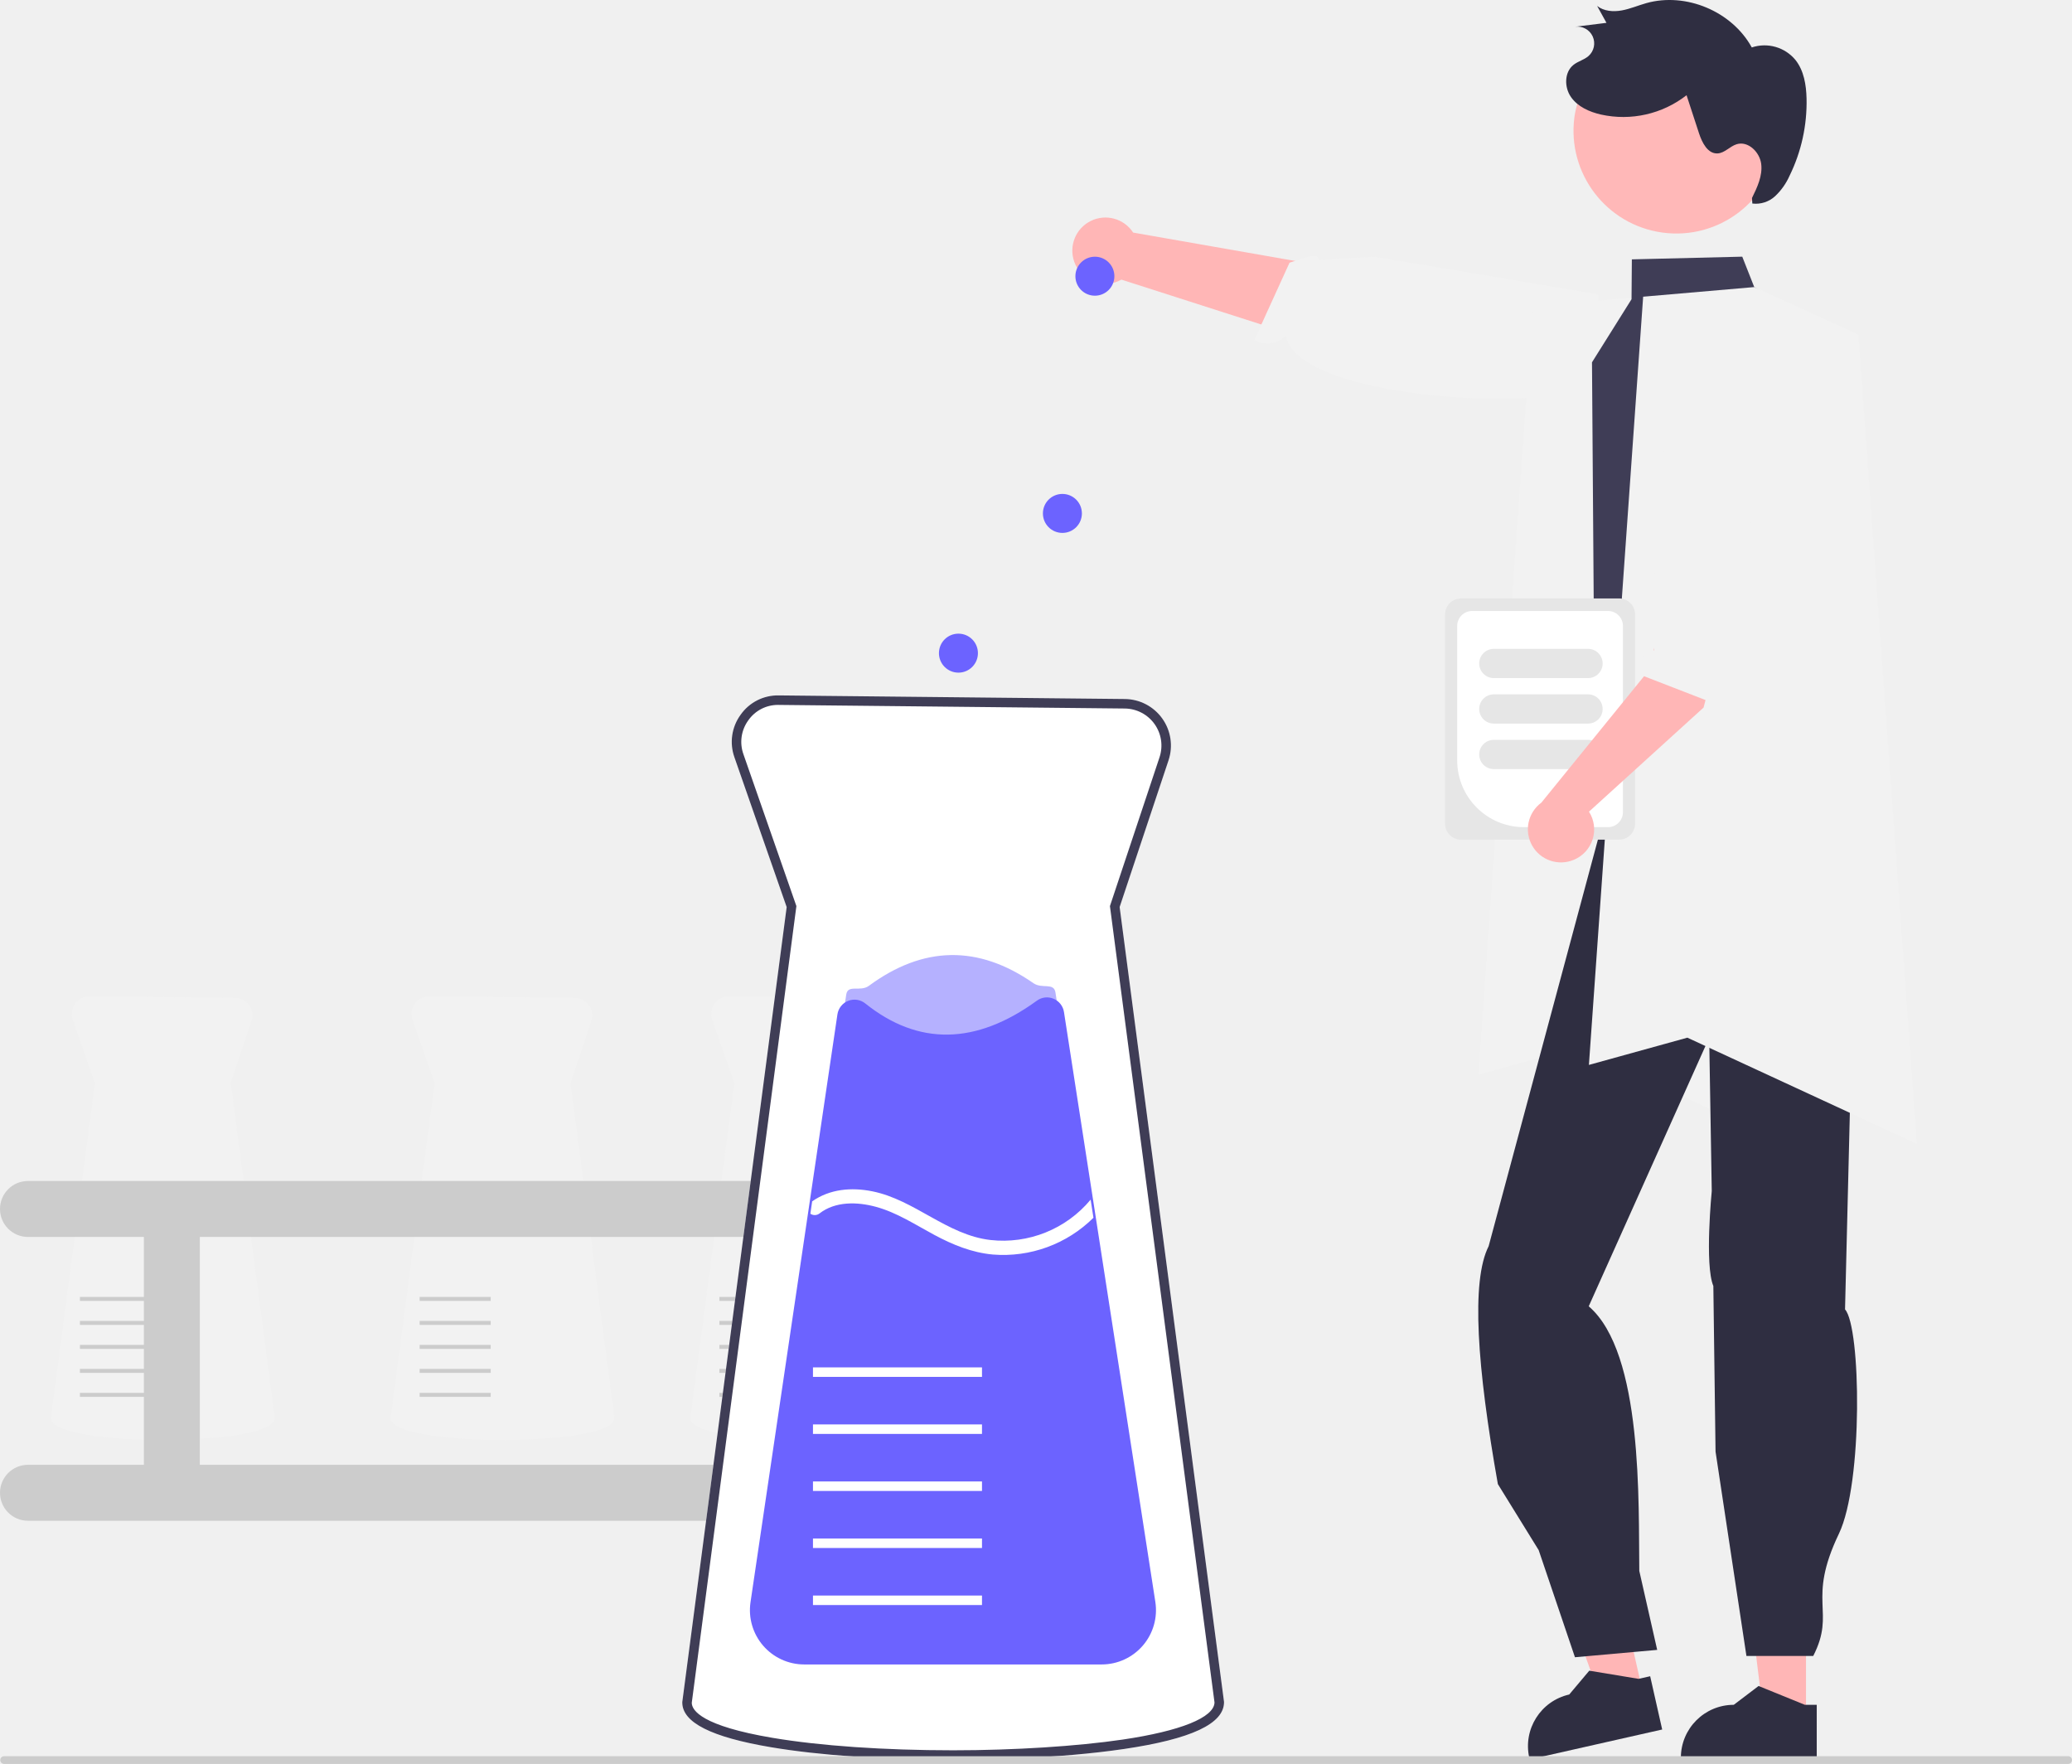
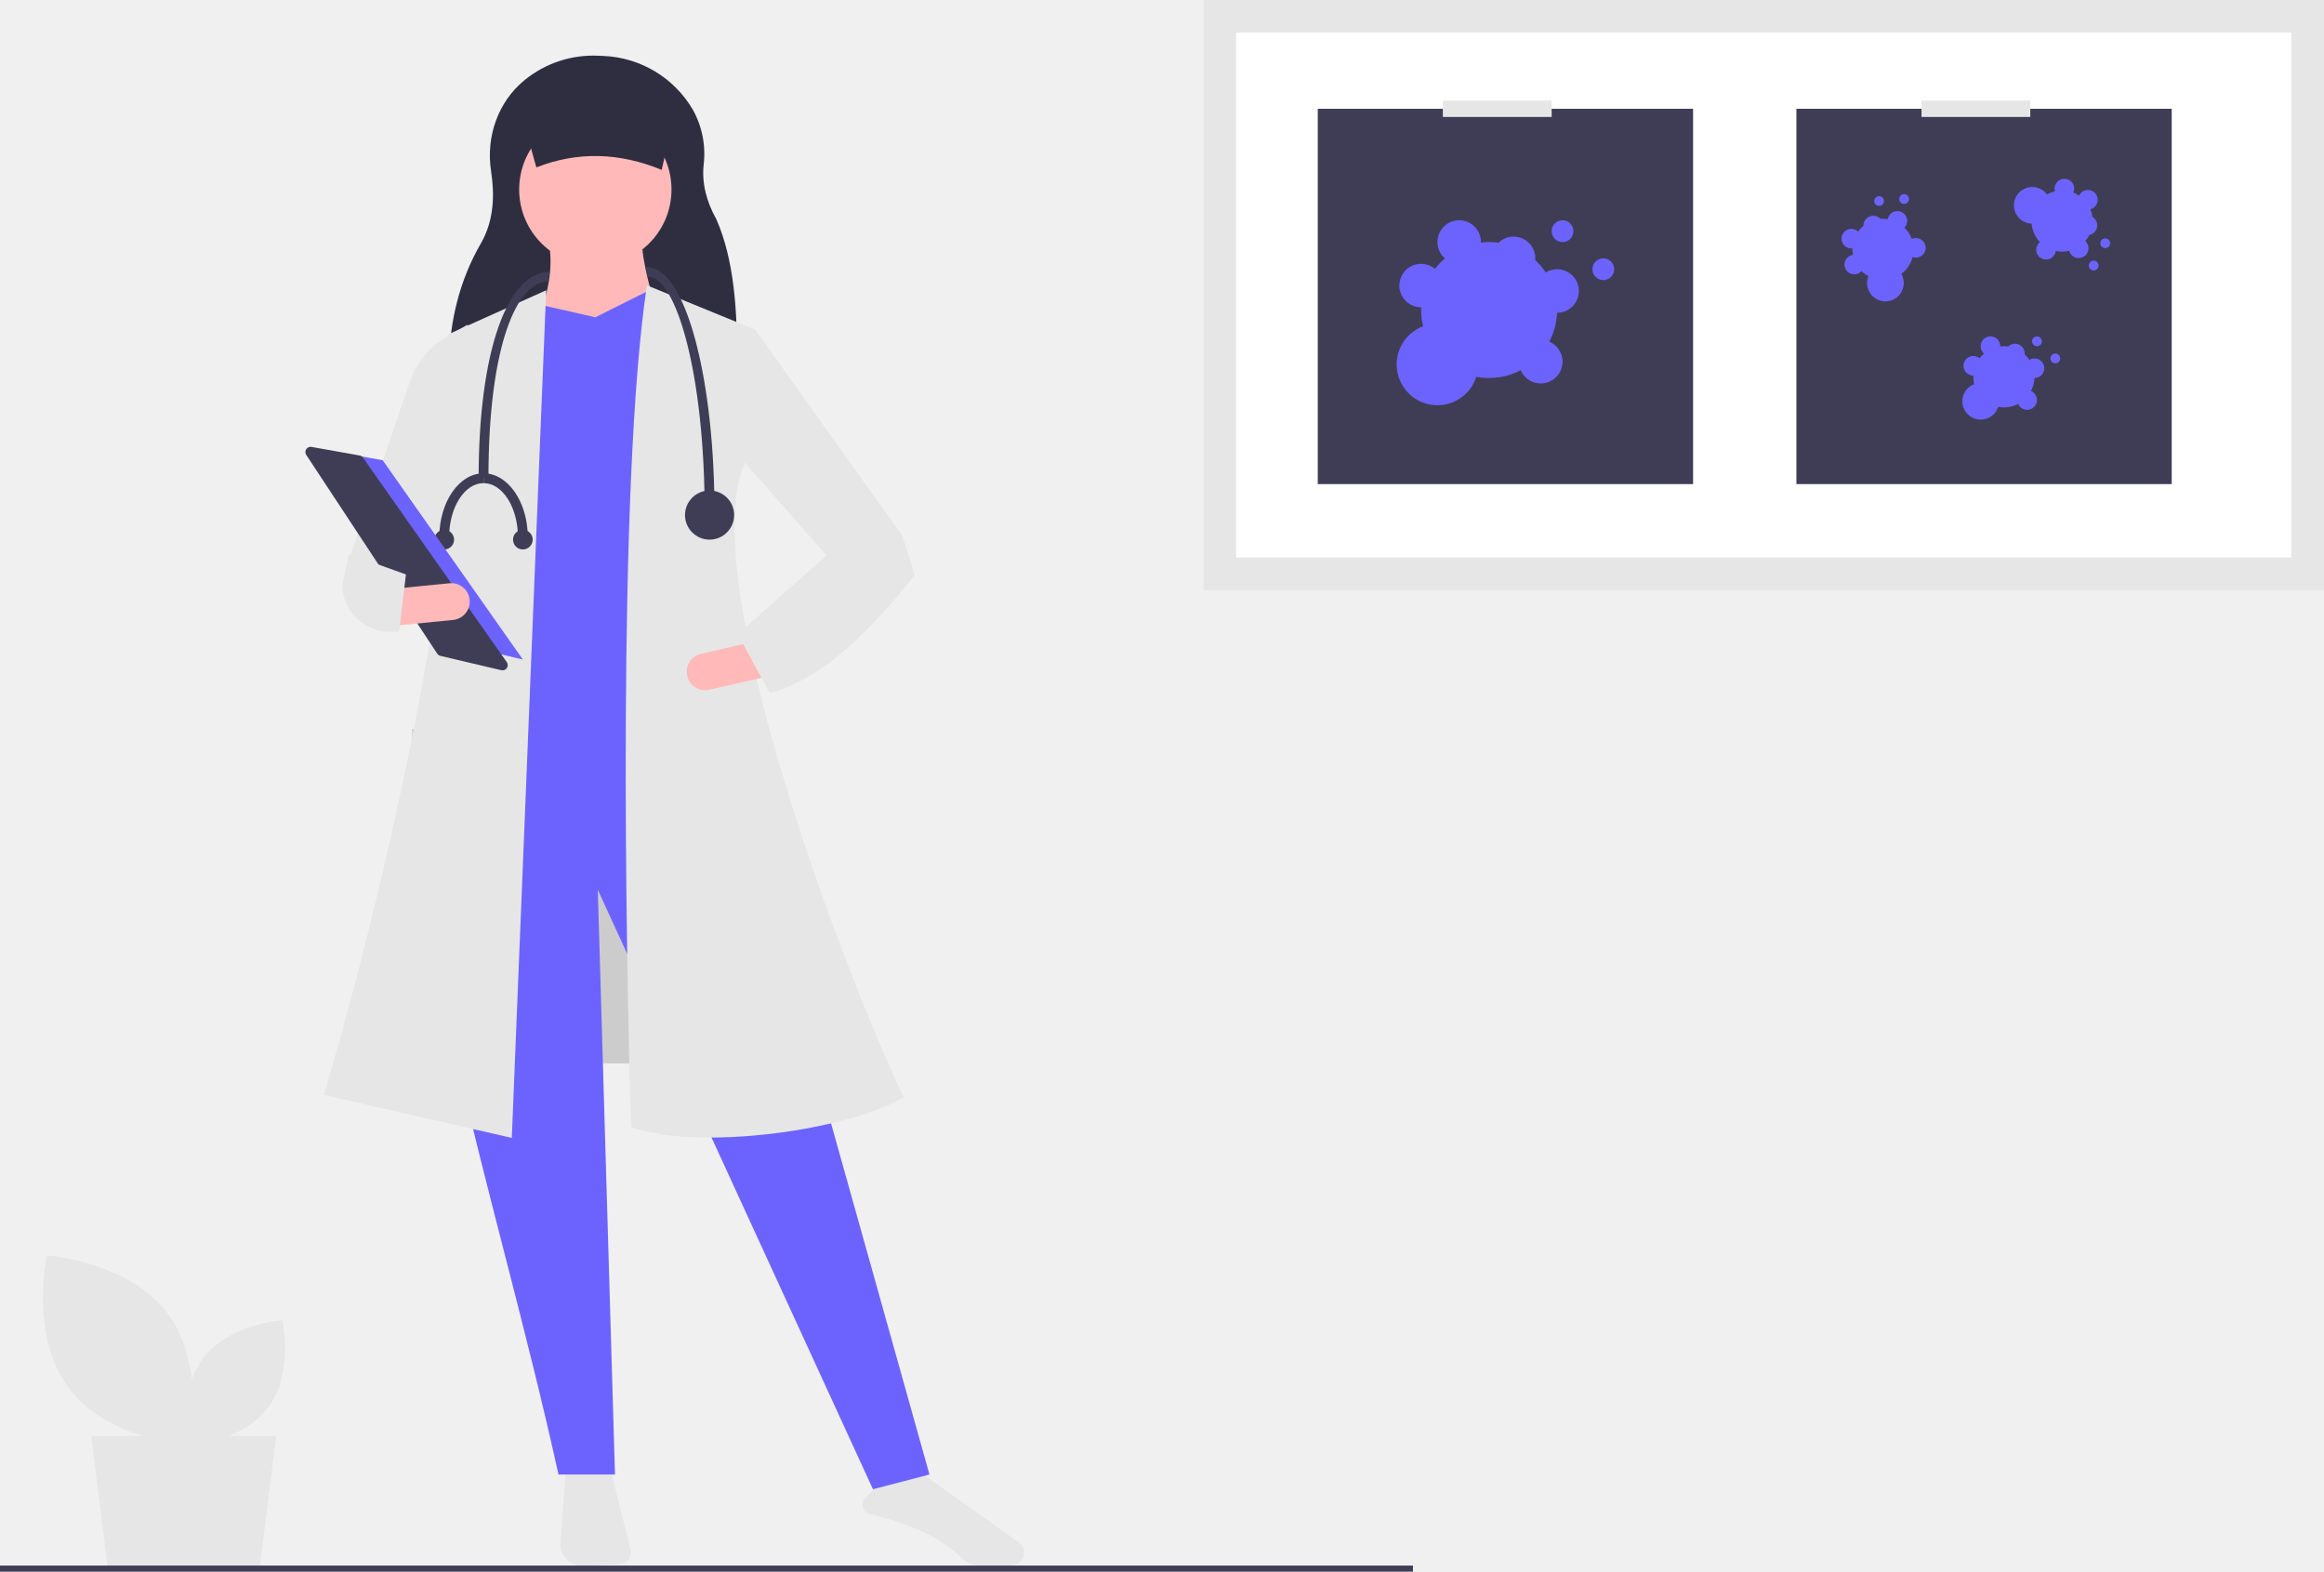
- <svg xmlns="http://www.w3.org/2000/svg" data-name="Layer 1" width="637.748" height="542.828" viewBox="0 0 637.748 542.828">
-   <path d="M611.767,259.126A10.132,10.132,0,0,0,626.293,264.637l87.876,28.188,29.084-22.818L629.904,250.16a10.187,10.187,0,0,0-18.138,8.966Z" transform="translate(-281.1258 -178.5859)" fill="#ffb6b6" />
-   <path d="M774.531,296.795s-.796-1.953-11.311,2.296c-13.052,5.274-82.537,1.748-86.388-17.198a7.96,7.96,0,0,1-9.661,1.375l10.862-23.842c5.654-1.807,8.727-3.145,9.092-.842l17-1L772.976,269.175l1.903,23.766Z" transform="translate(-281.1258 -178.5859)" fill="#f2f2f2" />
-   <polygon points="471.753 94.306 505.945 91.346 538 105.999 556 354.999 485.362 322.331 455.055 330.716 471.753 94.306" fill="#f2f2f2" />
-   <polygon points="555.874 528.874 542.905 528.873 536.735 478.848 555.876 478.849 555.874 528.874" fill="#ffb6b6" />
-   <path d="M840.307,720.031l-41.819-.002v-.529a16.278,16.278,0,0,1,16.277-16.277h.001l7.639-5.795,14.252,5.796,3.651 0Z" transform="translate(-281.1258 -178.5859)" fill="#2f2e41" />
-   <polygon points="505.615 520.701 492.964 523.557 475.926 476.12 494.598 471.904 505.615 520.701" fill="#ffb6b6" />
-   <path d="M792.736,710.821l-40.792,9.21-.117-.516A16.278,16.278,0,0,1,764.12,700.053l.001-0,6.175-7.335,15.179,2.514,3.561-.804Z" transform="translate(-281.1258 -178.5859)" fill="#2f2e41" />
-   <path d="M853.426,401.633c6.081,18.339,5.438,38.246-1.462,59.612l-2.949,120.293c4.876,5.366,5.621,53.38-1.889,69.047-10.03,20.921-.806,23.718-7.896,37.598H818.665l-9.505-62.881-.677-50.969c-2.731-6.467-.489-29.225-.489-29.225L807.205,497.917,770.126,580.585c16.799,14.379,15.287,60.826,15.564,81.427l5.508,24.309-25.31,2.263-11.169-32.967-12.558-20.315c-6.399-35.996-8.297-62.422-2.841-73.216l37.222-138.486Z" transform="translate(-281.1258 -178.5859)" fill="#2f2e41" />
-   <path d="M856.061,395.512l-3.39-6.78c-4.15-25.71-8.25-49.69-2.68-71.26.35-18.83-5.47-36.52-21.63-46.18l-7.29-4.36-3.69-9.36-33.98.83-.1,12.27-12.17,19.41v.08l.76,105.62,3.36,10.9-5.07,12.68,2.69,8.09,66.99-10.71,7.79-1.25a13.918,13.918,0,0,0,2.59-1.13,14.232,14.232,0,0,0,6.22-6.95c.07-.17.13-.33.19-.5a13.934,13.934,0,0,0,.9-4.3A14.303,14.303,0,0,0,856.061,395.512Z" transform="translate(-281.1258 -178.5859)" fill="#3f3d56" />
-   <path d="M857.551,402.612a13.934,13.934,0,0,1-.9,4.3l-6.41,7.45a13.918,13.918,0,0,1-2.59,1.13l-7.79,1.25,11.27-21.19-24.77-54.23Z" transform="translate(-281.1258 -178.5859)" opacity="0.2" />
-   <path d="M331.253,621.713a148.84,148.84,0,0,1-23.52-1.628c-7.248-1.226-10.924-2.967-10.924-5.176l.003-.04L310.334,511.919l-6.81-19.522a5.409,5.409,0,0,1,5.163-7.19l44.784.466a5.409,5.409,0,0,1,5.075,7.119l-6.375,19.124,13.522,102.953C365.697,620.281,344.046,621.713,331.253,621.713Z" transform="translate(-281.1258 -178.5859)" fill="#f2f2f2" />
-   <rect x="24.602" y="428.635" width="21.876" height="1.23" fill="#ccc" />
-   <rect x="24.602" y="421.254" width="21.876" height="1.23" fill="#ccc" />
-   <rect x="24.602" y="413.874" width="21.876" height="1.23" fill="#ccc" />
-   <rect x="24.602" y="406.493" width="21.876" height="1.23" fill="#ccc" />
-   <rect x="24.602" y="399.112" width="21.876" height="1.23" fill="#ccc" />
-   <path d="M528.073,621.713a148.84,148.84,0,0,1-23.52-1.628c-7.248-1.226-10.924-2.967-10.924-5.176l.003-.04L507.154,511.919l-6.81-19.522a5.409,5.409,0,0,1,5.163-7.19l44.784.466a5.409,5.409,0,0,1,5.075,7.119l-6.375,19.124,13.522,102.953C562.516,620.281,540.865,621.713,528.073,621.713Z" transform="translate(-281.1258 -178.5859)" fill="#f2f2f2" />
-   <rect x="221.422" y="428.635" width="21.876" height="1.23" fill="#ccc" />
-   <rect x="221.422" y="421.254" width="21.876" height="1.23" fill="#ccc" />
-   <rect x="221.422" y="413.874" width="21.876" height="1.23" fill="#ccc" />
-   <rect x="221.422" y="406.493" width="21.876" height="1.23" fill="#ccc" />
-   <rect x="221.422" y="399.112" width="21.876" height="1.23" fill="#ccc" />
-   <path d="M435.814,621.713a148.84,148.84,0,0,1-23.52-1.628c-7.248-1.226-10.924-2.967-10.924-5.176l.003-.04L414.895,511.919l-6.81-19.522a5.409,5.409,0,0,1,5.163-7.19l44.784.466a5.409,5.409,0,0,1,5.075,7.119l-6.375,19.124,13.522,102.953C470.257,620.281,448.606,621.713,435.814,621.713Z" transform="translate(-281.1258 -178.5859)" fill="#f2f2f2" />
-   <rect x="129.163" y="428.635" width="21.876" height="1.23" fill="#ccc" />
-   <rect x="129.163" y="421.254" width="21.876" height="1.23" fill="#ccc" />
-   <rect x="129.163" y="413.874" width="21.876" height="1.23" fill="#ccc" />
-   <rect x="129.163" y="406.493" width="21.876" height="1.23" fill="#ccc" />
-   <rect x="129.163" y="399.112" width="21.876" height="1.23" fill="#ccc" />
-   <path d="M581.275,629.363H539.451V559.246h41.824a8.611,8.611,0,0,0,0-17.222H289.737a8.611,8.611,0,0,0,0,17.222h35.674v70.117H289.737a8.611,8.611,0,0,0,0,17.222H581.275a8.611,8.611,0,1,0,0-17.222Zm-238.644,0V559.246h179.598v70.117Z" transform="translate(-281.1258 -178.5859)" fill="#ccc" />
-   <path d="M574.502,720.147c-21.392,0-41.344-1.383-56.178-3.892-18.3-3.095-27.197-7.594-27.197-13.751l.01-.194,32.12-244.578L507.177,411.632a14.157,14.157,0,0,1,1.891-13.075,13.998,13.998,0,0,1,11.802-5.968L627.357,393.698A14.325,14.325,0,0,1,640.798,412.553l-15.053,45.161,32.126,244.6v.094c.004,6.639-10.068,11.353-30.79,14.411C606.723,719.823,583.529,720.147,574.502,720.147Z" transform="translate(-281.1258 -178.5859)" fill="#fff" />
-   <path d="M574.502,720.147c-21.392,0-41.344-1.383-56.178-3.892-18.3-3.095-27.197-7.594-27.197-13.751l.01-.194,32.12-244.578L507.177,411.632a14.157,14.157,0,0,1,1.891-13.075,13.998,13.998,0,0,1,11.802-5.968L627.357,393.698A14.325,14.325,0,0,1,640.798,412.553l-15.053,45.161,32.126,244.6v.094c.004,6.639-10.068,11.353-30.79,14.411C606.723,719.823,583.529,720.147,574.502,720.147ZM520.575,395.511a11.127,11.127,0,0,0-9.131,4.752,11.263,11.263,0,0,0-1.504,10.404l16.31,46.755-.045.344L494.048,702.599c.006,2.398,3.223,7.128,24.765,10.77,14.678,2.484,34.455,3.852,55.689,3.852,18.665,0,38.16-1.233,52.15-3.297,17.872-2.637,28.167-6.799,28.291-11.429L622.756,457.428l15.266-45.8a11.4,11.4,0,0,0-10.695-15.004l-106.504-1.109C520.74,395.512,520.657,395.511,520.575,395.511Z" transform="translate(-281.1258 -178.5859)" fill="#3f3d56" />
-   <path d="M635.205,672.578H513.8l19.245-130.138.524-3.587,8.018-54.177c.489-3.305,4.294-.738,6.984-2.719,16.702-12.3,33.604-12.656,50.653-.801,2.635,1.832,6.276-.312,6.767,2.86l8.423,54.341.814,5.256Z" transform="translate(-281.1258 -178.5859)" fill="#6c63ff" opacity="0.5" />
-   <path d="M620.221,690.802H528.654A16.706,16.706,0,0,1,512.128,671.651l26.753-180.909a5.309,5.309,0,0,1,8.586-3.347c16.305,13.062,34.075,12.767,52.816-.87a5.212,5.212,0,0,1,5.102-.594,5.298,5.298,0,0,1,3.226,4.107l28.12,181.5a16.707,16.707,0,0,1-16.51,19.264Z" transform="translate(-281.1258 -178.5859)" fill="#6c63ff" />
-   <rect x="250.227" y="491.007" width="52.024" height="2.925" fill="#fff" />
-   <rect x="250.227" y="473.454" width="52.024" height="2.925" fill="#fff" />
-   <rect x="250.227" y="455.902" width="52.024" height="2.925" fill="#fff" />
-   <rect x="250.227" y="438.349" width="52.024" height="2.925" fill="#fff" />
-   <rect x="250.227" y="420.796" width="52.024" height="2.925" fill="#fff" />
-   <path d="M617.682,553.336a39.42,39.42,0,0,1-30.936,11.321c-6.465-.585-12.36-2.999-18.035-6.041-5.865-3.145-11.541-6.904-18.035-8.659-5.69-1.536-12.433-1.741-17.319,2.062a2.374,2.374,0,0,1-2.808.073l.556-3.803c5.441-3.803,12.053-4.388,18.533-3.086,13.047,2.633,22.95,13.428,36.319,14.978A35.034,35.034,0,0,0,616.804,547.778l.015-.015Z" transform="translate(-281.1258 -178.5859)" fill="#fff" />
-   <path d="M918.874,720.224a1.186,1.186,0,0,1-1.19,1.19h-635.29a1.19,1.19,0,0,1,0-2.38h635.29A1.187,1.187,0,0,1,918.874,720.224Z" transform="translate(-281.1258 -178.5859)" fill="#ccc" />
-   <polygon points="505.753 91.306 539.945 88.346 572 102.999 590 351.999 519.362 319.331 489.055 327.716 505.753 91.306" fill="#f2f2f2" />
-   <circle cx="337" cy="84.999" r="6" fill="#6c63ff" />
-   <circle cx="327" cy="157.999" r="6" fill="#6c63ff" />
-   <circle cx="295" cy="200.999" r="6" fill="#6c63ff" />
-   <path d="M725.911,432.072V367.663a4.923,4.923,0,0,1,4.917-4.917H779.472a4.923,4.923,0,0,1,4.917,4.917v64.409a4.923,4.923,0,0,1-4.917,4.917H730.829A4.923,4.923,0,0,1,725.911,432.072Z" transform="translate(-281.1258 -178.5859)" fill="#e6e6e6" />
-   <path d="M729.643,412.618V371.21a4.61,4.61,0,0,1,4.605-4.605h41.805a4.61,4.61,0,0,1,4.605,4.605v57.316a4.61,4.61,0,0,1-4.605,4.605H750.155A20.536,20.536,0,0,1,729.643,412.618Z" transform="translate(-281.1258 -178.5859)" fill="#fff" />
-   <path d="M736.411,382.763a4.505,4.505,0,0,1,4.5-4.5h29a4.5,4.5,0,0,1,0,9h-29A4.505,4.505,0,0,1,736.411,382.763Z" transform="translate(-281.1258 -178.5859)" fill="#e6e6e6" />
-   <path d="M736.411,396.763a4.505,4.505,0,0,1,4.5-4.5h29a4.5,4.5,0,0,1,0,9h-29A4.505,4.505,0,0,1,736.411,396.763Z" transform="translate(-281.1258 -178.5859)" fill="#e6e6e6" />
-   <path d="M736.411,410.763a4.505,4.505,0,0,1,4.5-4.5h29a4.5,4.5,0,0,1,0,9h-29A4.505,4.505,0,0,1,736.411,410.763Z" transform="translate(-281.1258 -178.5859)" fill="#e6e6e6" />
-   <path d="M765.538,443.184a10.132,10.132,0,0,0,4.669-14.819l35.27-32.04,12.373-47.862-21.959-1.827-6.713,37.558-33.632,41.397a10.187,10.187,0,0,0,9.992,17.593Z" transform="translate(-281.1258 -178.5859)" fill="#ffb6b6" />
-   <path d="M821.234,305.24s5.352.079,2.941,11.161c-1.93,8.872-9.252,58.797-15.096,69.966a7.96,7.96,0,0,1,1.928,9.566l-24.426-9.476c-2.129-5.541,1.441-7.264,3.719-7.761l-.447-17.381,3.502-44.304,24.011-11.897Z" transform="translate(-281.1258 -178.5859)" fill="#f2f2f2" />
-   <path d="M828.428,223.222a31.647,31.647,0,0,1-62.715-8.536l.061-.449a31.647,31.647,0,0,1,62.644,8.983Z" transform="translate(-281.1258 -178.5859)" fill="#ffb8b8" />
-   <path d="M820.374,239.522c1.625-3.301,3.295-6.846,2.838-10.497s-4.037-7.141-7.553-6.056c-2.102.649-3.692,2.725-5.889,2.831-3.024.146-4.758-3.315-5.699-6.192l-3.833-11.719a31.708,31.708,0,0,1-26.335,5.951c-3.559-.814-7.155-2.4-9.243-5.396s-2.075-7.641.788-9.906c1.404-1.111,3.273-1.532,4.615-2.718a5.171,5.171,0,0,0-4.129-8.999l9.652-1.206-2.876-5.201c2.072,1.634,4.956,1.853,7.553,1.386s5.043-1.537,7.583-2.25c12.196-3.423,26.37,2.529,32.466,13.633a12.356,12.356,0,0,1,13.472,3.89c2.584,3.279,3.287,7.656,3.387,11.83a51.324,51.324,0,0,1-5.232,23.775,19.477,19.477,0,0,1-4.395,6.235,8.797,8.797,0,0,1-7.061,2.309" transform="translate(-281.1258 -178.5859)" fill="#2f2e41" />
+ <svg xmlns="http://www.w3.org/2000/svg" data-name="Layer 1" width="854.557" height="577.897" viewBox="0 0 854.557 577.897">
+   <rect x="151.557" y="268" width="110" height="123" fill="#ccc" />
+   <polygon points="95.557 576 39.557 576 33.557 528 101.557 528 95.557 576" fill="#e6e6e6" />
+   <path d="M380.729,702.284,378.839,728.119a8.224,8.224,0,0,0,8.7,8.809l13.27-.804a4.195,4.195,0,0,0,3.815-5.204L397.258,701.457Z" transform="translate(-172.7217 -161.0514)" fill="#e6e6e6" />
+   <path d="M491.724,717.561c15.618,3.653,26.774,8.846,34.103,15.874a15.035,15.035,0,0,0,9.624,4.125c4.597.242,8.355-.273,11.179-1.535h0a4.43,4.43,0,0,0,2.625-3.651,4.508,4.508,0,0,0-1.888-4.167l-37.04-26.355-15.733,6.294-3.67,3.67a3.634,3.634,0,0,0,.8,5.743Z" transform="translate(-172.7217 -161.0514)" fill="#e6e6e6" />
+   <path d="M443.662,295.746l-105.873-.98c.266-15.421,3.854-30.563,11.697-44.114,5.151-8.899,5.039-18.585,3.798-26.744-1.916-12.592,2.539-25.475,12.437-33.491a39.916,39.916,0,0,1,26.843-8.881l2.056.086a40.008,40.008,0,0,1,32.871,19.77,33.327,33.327,0,0,1,3.961,20.301c-.671,6.601.935,13.27,4.691,20.002C442.621,256.476,444.025,275.392,443.662,295.746Z" transform="translate(-172.7217 -161.0514)" fill="#2f2e41" />
+   <path d="M514.497,703.228l-20.779,5.421-101.184-220.436,6.324,215.015H378.079c-22.203-101.159-62.291-217.907-44.268-254.766l107.508-6.324Z" transform="translate(-172.7217 -161.0514)" fill="#6c63ff" />
+   <circle cx="218.909" cy="69.685" r="28.006" fill="#ffb9b9" />
+   <path d="M416.023,282.232l-46.075-2.71c4.515-10.364,6.319-20.344,4.517-29.813H408.796C408.718,256.979,412.336,269.556,416.023,282.232Z" transform="translate(-172.7217 -161.0514)" fill="#ffb9b9" />
+   <polygon points="272.211 289.217 171.028 296.445 181.417 117.115 199.034 112.146 218.909 116.663 238.784 106.725 251.432 111.243 272.211 289.217" fill="#6c63ff" />
+   <path d="M360.914,579.458l-69.112-15.81c20.551-68.148,57.573-224.051,45.623-279.61l36.137-16.262Z" transform="translate(-172.7217 -161.0514)" fill="#e6e6e6" />
+   <path d="M327.488,382.512l-26.199-16.262,22.343-65.439a30.871,30.871,0,0,1,13.494-16.028l7.527-4.358-4.517,65.95Z" transform="translate(-172.7217 -161.0514)" fill="#e6e6e6" />
+   <path d="M505.011,564.552c-21.813,12.62-76.339,19.655-100.28,10.841-1.762-61.573-5.217-235.739,5.872-309.423l39.751,16.262-3.614,48.785C427.736,372.75,482.919,518.105,505.011,564.552Z" transform="translate(-172.7217 -161.0514)" fill="#e6e6e6" />
+   <polygon points="329.127 213.33 304.734 205.199 272.211 168.158 277.632 121.18 331.837 197.068 329.127 213.33" fill="#e6e6e6" />
+   <path d="M425.403,409.545a6.785,6.785,0,0,0,8.105,5.112l20.706-4.689-2.993-13.217-20.706,4.688a6.777,6.777,0,0,0-5.112,8.105Z" transform="translate(-172.7217 -161.0514)" fill="#ffb9b9" />
+   <path d="M416.023,223.509c-15.556-6.396-30.919-6.859-46.075-.903l-6.324-22.586h57.819Z" transform="translate(-172.7217 -161.0514)" fill="#2f2e41" />
+   <path d="M444.029,394.256l11.745,21.682c19.754-5.51,36.874-22.879,53.302-43.364l-4.517-14.455-28.006,7.227Z" transform="translate(-172.7217 -161.0514)" fill="#e6e6e6" />
+   <path d="M435.447,349.537h-3.614c0-51.111-10.523-86.729-20.779-86.729l-.903-3.614c9.197,0,15.06,14.824,18.36,27.26C432.984,303.314,435.447,325.717,435.447,349.537Z" transform="translate(-172.7217 -161.0514)" fill="#3f3d56" />
+   <path d="M352.332,336.889H348.718c0-46.809,10.596-75.888,26.199-75.888l-.903,3.614C363.221,264.615,352.332,286.963,352.332,336.889Z" transform="translate(-172.7217 -161.0514)" fill="#3f3d56" />
+   <circle cx="260.918" cy="189.389" r="9.034" fill="#3f3d56" />
+   <path d="M337.877,358.571h-3.614c0-12.952,7.295-23.489,16.262-23.489v3.614C343.551,338.696,337.877,347.612,337.877,358.571Z" transform="translate(-172.7217 -161.0514)" fill="#3f3d56" />
+   <path d="M366.787,358.571h-3.614c0-10.959-5.674-19.875-12.648-19.875V335.082C359.492,335.082,366.787,345.619,366.787,358.571Z" transform="translate(-172.7217 -161.0514)" fill="#3f3d56" />
+   <circle cx="192.258" cy="198.423" r="3.614" fill="#3f3d56" />
+   <circle cx="163.348" cy="198.423" r="3.614" fill="#3f3d56" />
+   <polygon points="118.177 165.193 140.724 169.219 192.258 242.495 164.88 236.053 118.177 165.193" fill="#6c63ff" />
+   <path d="M286.9,325.347a1.918,1.918,0,0,0-1.573,2.971l48.171,73.088a1.911,1.911,0,0,0,1.16.81l22.413,5.273a1.914,1.914,0,0,0,2.004-2.965L306.186,329.323a1.903,1.903,0,0,0-1.229-.783l-17.695-3.16A2.076,2.076,0,0,0,286.9,325.347Z" transform="translate(-172.7217 -161.0514)" fill="#3f3d56" />
+   <path d="M316.949,377.604l1.339,13.485,21.126-2.097a6.776,6.776,0,0,0-1.338-13.485Z" transform="translate(-172.7217 -161.0514)" fill="#ffb9b9" />
+   <path d="M298.578,376.042a17.427,17.427,0,0,0,17.406,17.311h3.474l2.529-21.076-20.94-7.538Z" transform="translate(-172.7217 -161.0514)" fill="#e6e6e6" />
+   <rect x="442.557" width="412" height="217" fill="#e6e6e6" />
+   <path d="M627.278,366.051h388v-193h-388Z" transform="translate(-172.7217 -161.0514)" fill="#fff" />
+   <rect x="484.557" y="40" width="138" height="138" fill="#3f3d56" />
+   <circle cx="589.557" cy="99" r="4" fill="#6c63ff" />
+   <circle cx="574.557" cy="85" r="4" fill="#6c63ff" />
+   <path d="M745.278,260.051a7.95,7.95,0,0,0-4.168,1.181,25.124,25.124,0,0,0-3.865-4.536c.017-.213.033-.427.033-.645a7.994,7.994,0,0,0-13.547-5.757,24.507,24.507,0,0,0-6.463-.056c.001-.063.009-.124.009-.187a8,8,0,1,0-13.259,6.018,25.14,25.14,0,0,0-3.624,3.834,7.999,7.999,0,1,0-5.116,14.148l.025-.001c-.013.333-.025.665-.025,1.001a25.045,25.045,0,0,0,.724,5.973,14.994,14.994,0,1,0,19.569,18.578,24.971,24.971,0,0,0,16.342-2.424,8.001,8.001,0,1,0,10.492-10.492,24.857,24.857,0,0,0,2.848-10.636l.025.001a8,8,0,0,0,0-16Z" transform="translate(-172.7217 -161.0514)" fill="#6c63ff" />
+   <rect x="530.557" y="37" width="40" height="6" fill="#e6e6e6" />
+   <rect x="660.557" y="40" width="138" height="138" fill="#3f3d56" />
+   <circle cx="755.757" cy="131.8" r="1.8" fill="#6c63ff" />
+   <circle cx="749.007" cy="125.5" r="1.8" fill="#6c63ff" />
+   <path d="M920.828,292.851a3.577,3.577,0,0,0-1.876.531,11.306,11.306,0,0,0-1.739-2.041c.008-.096.015-.192.015-.29a3.597,3.597,0,0,0-6.096-2.591,11.028,11.028,0,0,0-2.908-.025c.001-.028.004-.056.004-.084a3.6,3.6,0,1,0-5.967,2.708,11.313,11.313,0,0,0-1.631,1.725,3.6,3.6,0,1,0-2.302,6.367l.011-.001c-.006.15-.011.299-.011.451a11.271,11.271,0,0,0,.326,2.688,6.747,6.747,0,1,0,8.806,8.36,11.237,11.237,0,0,0,7.354-1.091,3.6,3.6,0,1,0,4.721-4.721,11.186,11.186,0,0,0,1.282-4.786l.011.001a3.6,3.6,0,0,0,0-7.2Z" transform="translate(-172.7217 -161.0514)" fill="#6c63ff" />
+   <circle cx="769.878" cy="97.642" r="1.8" fill="#6c63ff" />
+   <circle cx="774.113" cy="89.437" r="1.8" fill="#6c63ff" />
+   <path d="M940.526,251.33a3.578,3.578,0,0,0-1.02-1.661,11.306,11.306,0,0,0,1.493-2.227c.095-.019.189-.038.283-.065a3.597,3.597,0,0,0,.841-6.57,11.028,11.028,0,0,0-.764-2.806c.027-.007.055-.011.082-.019a3.6,3.6,0,1,0-4.224-5.009,11.313,11.313,0,0,0-2.103-1.102,3.6,3.6,0,1,0-6.752-.49l.004.011c-.146.035-.291.07-.437.111a11.27,11.27,0,0,0-2.499,1.042,6.747,6.747,0,1,0-5.66,10.743,11.237,11.237,0,0,0,3.044,6.783,3.6,3.6,0,1,0,5.824,3.265,11.186,11.186,0,0,0,4.954-.064l.003.011a3.6,3.6,0,1,0,6.93-1.952Z" transform="translate(-172.7217 -161.0514)" fill="#6c63ff" />
+   <circle cx="700.162" cy="73.181" r="1.8" fill="#6c63ff" />
+   <circle cx="690.958" cy="73.919" r="1.8" fill="#6c63ff" />
+   <path d="M867.726,239.883a3.578,3.578,0,0,0-.872,1.743,11.306,11.306,0,0,0-2.68-.092c-.066-.07-.132-.14-.205-.207a3.597,3.597,0,0,0-6.023,2.755,11.028,11.028,0,0,0-1.98,2.131c-.02-.02-.038-.041-.059-.06a3.6,3.6,0,1,0-2.023,6.232,11.314,11.314,0,0,0,.174,2.368,3.6,3.6,0,1,0,3.15,5.993l.007-.009c.107.105.213.21.325.312a11.27,11.27,0,0,0,2.205,1.572,6.747,6.747,0,1,0,12.111-.867,11.237,11.237,0,0,0,4.153-6.167,3.6,3.6,0,1,0-.304-6.67,11.186,11.186,0,0,0-2.671-4.173l.008-.008a3.6,3.6,0,1,0-5.317-4.854Z" transform="translate(-172.7217 -161.0514)" fill="#6c63ff" />
+   <rect x="706.557" y="37" width="40" height="6" fill="#e6e6e6" />
+   <path d="M197.898,671.294c14.42,19.311,44.352,21.344,44.352,21.344s6.554-29.277-7.866-48.588-44.352-21.344-44.352-21.344S183.478,651.983,197.898,671.294Z" transform="translate(-172.7217 -161.0514)" fill="#e6e6e6" />
+   <path d="M271.355,678.554c-9.515,12.743-29.267,14.084-29.267,14.084s-4.324-19.319,5.191-32.062,29.267-14.084,29.267-14.084S280.87,665.811,271.355,678.554Z" transform="translate(-172.7217 -161.0514)" fill="#e6e6e6" />
+   <rect y="575.657" width="519.557" height="2.241" fill="#3f3d56" />
</svg>
